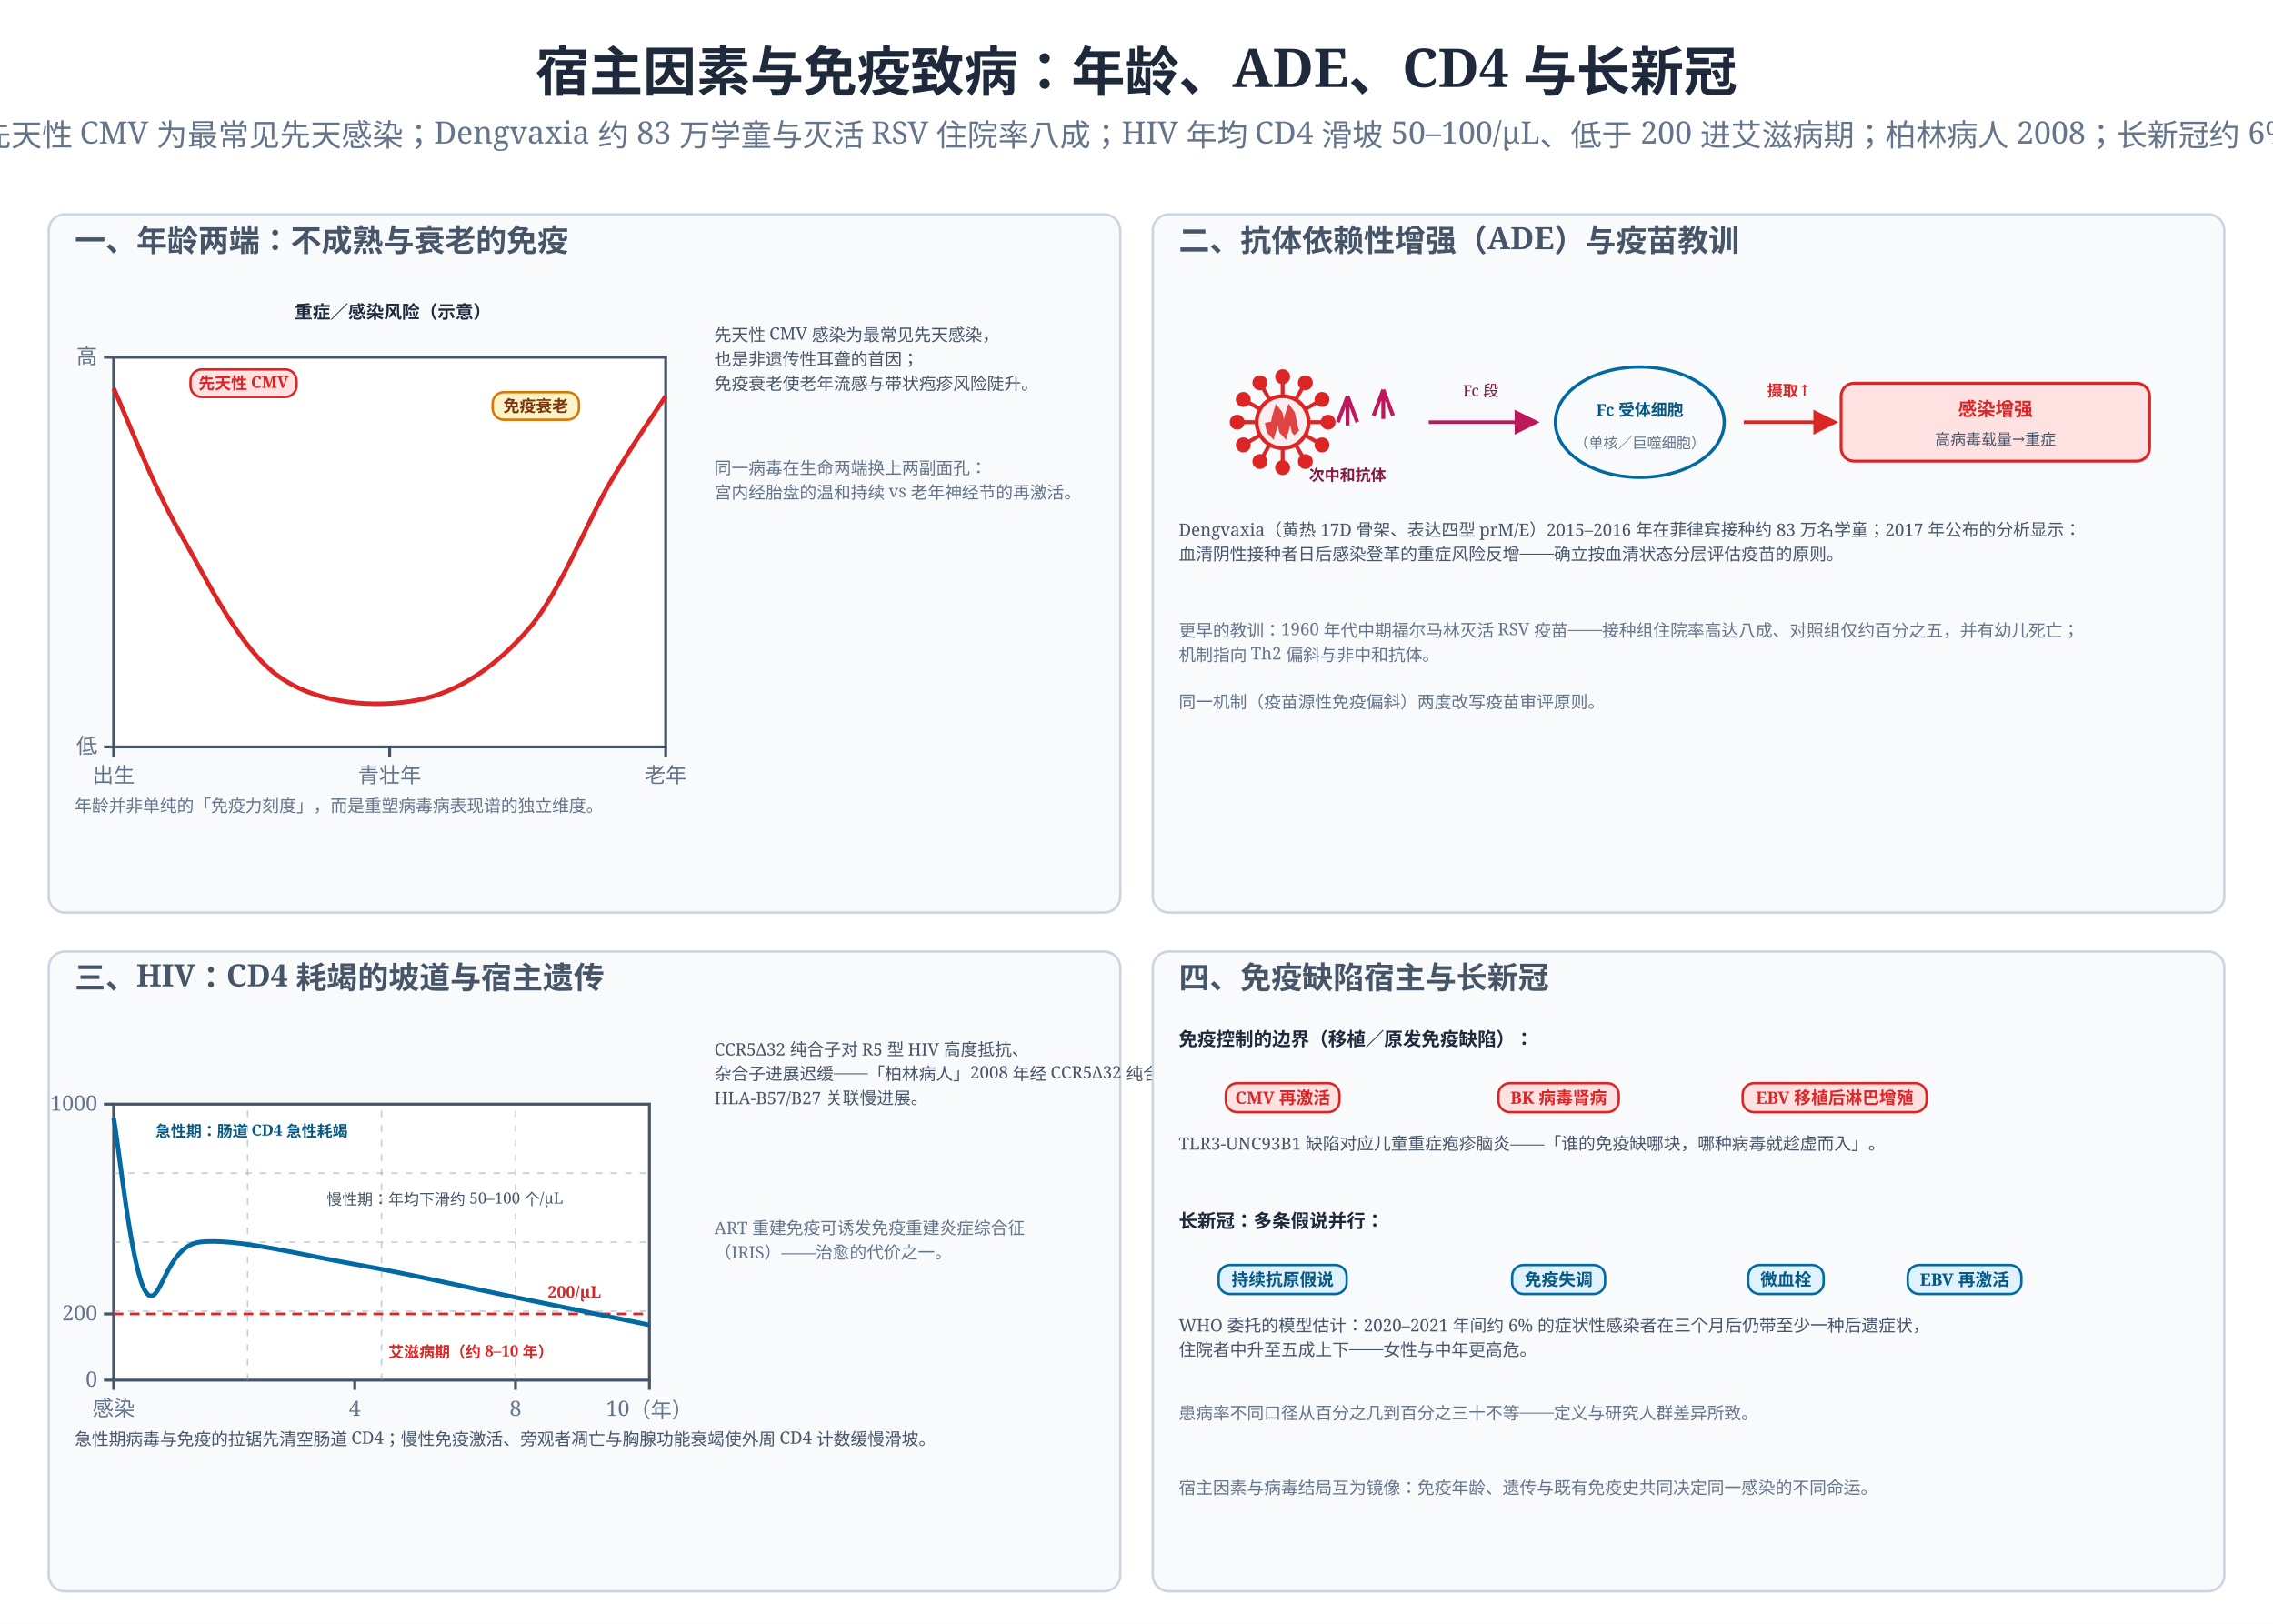
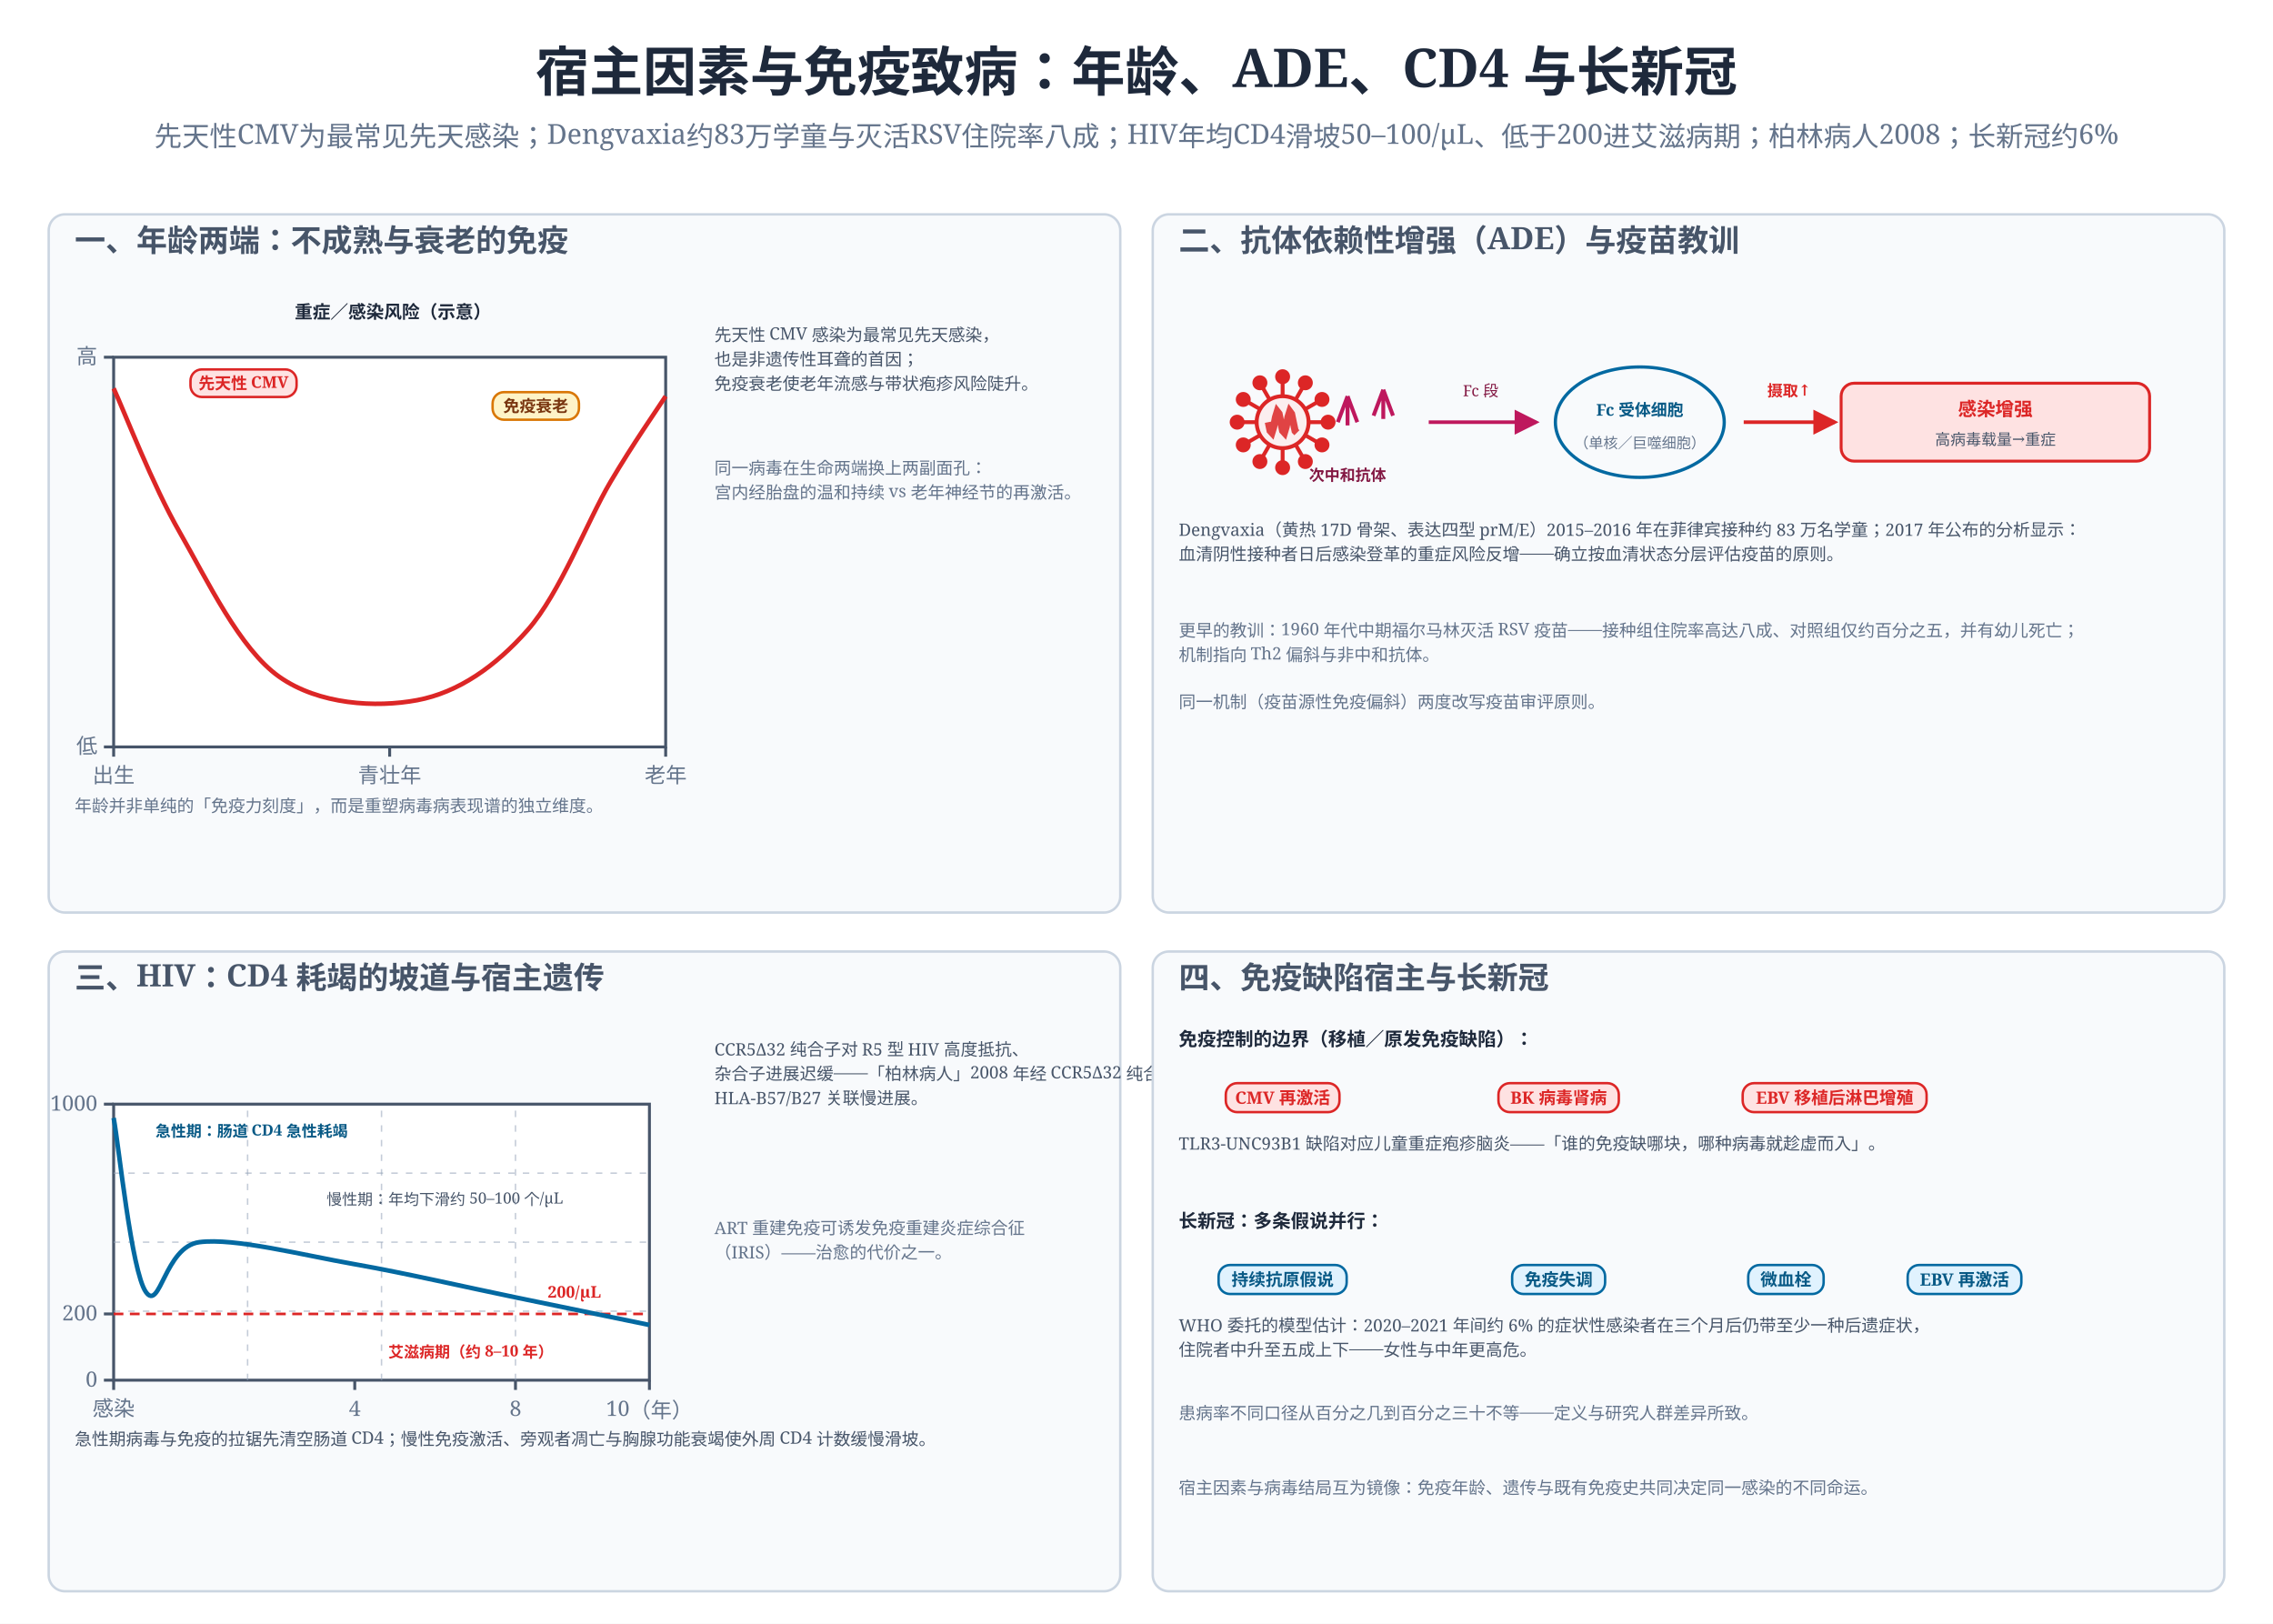
<svg xmlns="http://www.w3.org/2000/svg" width="1400" height="1000" viewBox="0 0 1400 1000" font-family="Noto Serif SC, LXGW WenKai, Songti SC, serif">
  <defs>
    <marker id="arr-ink" viewBox="0 0 10 10" refX="8.5" refY="5" markerWidth="7" markerHeight="7" orient="auto-start-reverse">
      <path d="M0,0 L10,5 L0,10 z" fill="#334155" />
    </marker>
    <marker id="arr-dna" viewBox="0 0 10 10" refX="8.5" refY="5" markerWidth="7" markerHeight="7" orient="auto-start-reverse">
      <path d="M0,0 L10,5 L0,10 z" fill="#0f766e" />
    </marker>
    <marker id="arr-rna" viewBox="0 0 10 10" refX="8.5" refY="5" markerWidth="7" markerHeight="7" orient="auto-start-reverse">
      <path d="M0,0 L10,5 L0,10 z" fill="#b45309" />
    </marker>
    <marker id="arr-pro" viewBox="0 0 10 10" refX="8.5" refY="5" markerWidth="7" markerHeight="7" orient="auto-start-reverse">
      <path d="M0,0 L10,5 L0,10 z" fill="#6d28d9" />
    </marker>
    <marker id="arr-enz" viewBox="0 0 10 10" refX="8.5" refY="5" markerWidth="7" markerHeight="7" orient="auto-start-reverse">
      <path d="M0,0 L10,5 L0,10 z" fill="#be185d" />
    </marker>
    <marker id="arr-acc" viewBox="0 0 10 10" refX="8.5" refY="5" markerWidth="7" markerHeight="7" orient="auto-start-reverse">
      <path d="M0,0 L10,5 L0,10 z" fill="#0369a1" />
    </marker>
    <marker id="arr-ok" viewBox="0 0 10 10" refX="8.5" refY="5" markerWidth="7" markerHeight="7" orient="auto-start-reverse">
      <path d="M0,0 L10,5 L0,10 z" fill="#059669" />
    </marker>
    <marker id="arr-warn" viewBox="0 0 10 10" refX="8.5" refY="5" markerWidth="7" markerHeight="7" orient="auto-start-reverse">
      <path d="M0,0 L10,5 L0,10 z" fill="#b45309" />
    </marker>
    <marker id="arr-bad" viewBox="0 0 10 10" refX="8.5" refY="5" markerWidth="7" markerHeight="7" orient="auto-start-reverse">
      <path d="M0,0 L10,5 L0,10 z" fill="#dc2626" />
    </marker>
    <marker id="arr-mute" viewBox="0 0 10 10" refX="8.5" refY="5" markerWidth="7" markerHeight="7" orient="auto-start-reverse">
      <path d="M0,0 L10,5 L0,10 z" fill="#94a3b8" />
    </marker>
  </defs>
  <rect x="0" y="0" width="1400" height="1000" fill="#ffffff" />
  <text x="700" y="56" text-anchor="middle" font-size="33" font-weight="700" fill="#1e293b">宿主因素与免疫致病：年龄、ADE、CD4 与长新冠</text>
-   <text x="700" y="90" text-anchor="middle" font-size="19" fill="#64748b">先天性 CMV 为最常见先天感染；Dengvaxia 约 83 万学童与灭活 RSV 住院率八成；HIV 年均 CD4 滑坡 50–100/μL、低于 200 进艾滋病期；柏林病人 2008；长新冠约 6%</text>
+   <text x="700" y="90" text-anchor="middle" font-size="17" fill="#64748b">先天性CMV为最常见先天感染；Dengvaxia约83万学童与灭活RSV住院率八成；HIV年均CD4滑坡50–100/μL、低于200进艾滋病期；柏林病人2008；长新冠约6%</text>
  <rect x="30" y="132" width="660" height="430" rx="10" fill="#f8fafc" stroke="#cbd5e1" stroke-width="1.5" />
  <text x="46" y="154.84" font-size="19" fill="#475569" font-weight="700">一、年龄两端：不成熟与衰老的免疫</text>
  <rect x="70" y="220" width="340" height="240" fill="#ffffff" stroke="#475569" stroke-width="1.8" />
  <line x1="70" y1="460" x2="70" y2="466" stroke="#475569" stroke-width="1.8" />
  <text x="70" y="482" font-size="13" fill="#64748b" text-anchor="middle">出生</text>
  <line x1="240" y1="460" x2="240" y2="466" stroke="#475569" stroke-width="1.8" />
  <text x="240" y="482" font-size="13" fill="#64748b" text-anchor="middle">青壮年</text>
  <line x1="410" y1="460" x2="410" y2="466" stroke="#475569" stroke-width="1.8" />
  <text x="410" y="482" font-size="13" fill="#64748b" text-anchor="middle">老年</text>
  <line x1="64" y1="460" x2="70" y2="460" stroke="#475569" stroke-width="1.8" />
  <text x="60" y="464" font-size="13" fill="#64748b" text-anchor="end">低</text>
  <line x1="64" y1="220" x2="70" y2="220" stroke="#475569" stroke-width="1.8" />
  <text x="60" y="224" font-size="13" fill="#64748b" text-anchor="end">高</text>
  <text x="242" y="196" font-size="11" fill="#1e293b" text-anchor="middle" font-weight="700">重症／感染风险（示意）</text>
  <path d="M70,239.2 C76.8,254.0 93.8,298.4 110.8,328 C127.8,357.6 147.6,399.6 172,416.8 C196.4,434.0 231.5,436.0 257,431.2 C282.5,426.4 305.2,410.4 325,388 C344.8,365.6 361.8,320.8 376,296.8 C390.2,272.8 404.3,252.8 410,244" fill="none" stroke="#dc2626" stroke-width="2.8" />
  <rect x="117.323" y="227.5" width="65.354" height="17" rx="7" fill="#fee2e2" stroke="#dc2626" stroke-width="1.5" />
  <text x="150" y="239.6" font-size="10" fill="#dc2626" text-anchor="middle" font-weight="700">先天性 CMV</text>
  <rect x="303.4" y="241.5" width="53.2" height="17" rx="7" fill="#fef3c7" stroke="#d97706" stroke-width="1.5" />
  <text x="330" y="253.6" font-size="10" fill="#78350f" text-anchor="middle" font-weight="700">免疫衰老</text>
  <text x="440" y="210" font-size="10.5" fill="#475569">先天性 CMV 感染为最常见先天感染，</text>
  <text x="440" y="225" font-size="10.5" fill="#475569">也是非遗传性耳聋的首因；</text>
  <text x="440" y="240" font-size="10.5" fill="#475569">免疫衰老使老年流感与带状疱疹风险陡升。</text>
  <text x="440" y="292" font-size="10.5" fill="#64748b">同一病毒在生命两端换上两副面孔：</text>
  <text x="440" y="307" font-size="10.5" fill="#64748b">宫内经胎盘的温和持续 vs 老年神经节的再激活。</text>
  <text x="46" y="500" font-size="10.5" fill="#64748b">年龄并非单纯的「免疫力刻度」，而是重塑病毒病表现谱的独立维度。</text>
  <rect x="710" y="132" width="660" height="430" rx="10" fill="#f8fafc" stroke="#cbd5e1" stroke-width="1.5" />
  <text x="726" y="154.84" font-size="19" fill="#475569" font-weight="700">二、抗体依赖性增强（ADE）与疫苗教训</text>
  <circle cx="790" cy="260" r="16" fill="#fee2e2" fill-opacity="0.5" stroke="#dc2626" stroke-width="2.4" />
  <line x1="806" y1="260" x2="818" y2="260" stroke="#dc2626" stroke-width="2.4" />
  <circle cx="818" cy="260" r="4.6" fill="#dc2626" />
  <line x1="803.856" y1="268" x2="814.249" y2="274" stroke="#dc2626" stroke-width="2.4" />
  <circle cx="814.249" cy="274" r="4.6" fill="#dc2626" />
  <line x1="798" y1="273.856" x2="804" y2="284.249" stroke="#dc2626" stroke-width="2.4" />
  <circle cx="804" cy="284.249" r="4.6" fill="#dc2626" />
  <line x1="790" y1="276" x2="790" y2="288" stroke="#dc2626" stroke-width="2.4" />
  <circle cx="790" cy="288" r="4.6" fill="#dc2626" />
  <line x1="782" y1="273.856" x2="776" y2="284.249" stroke="#dc2626" stroke-width="2.4" />
  <circle cx="776" cy="284.249" r="4.6" fill="#dc2626" />
  <line x1="776.144" y1="268" x2="765.751" y2="274" stroke="#dc2626" stroke-width="2.4" />
  <circle cx="765.751" cy="274" r="4.6" fill="#dc2626" />
  <line x1="774" y1="260" x2="762" y2="260" stroke="#dc2626" stroke-width="2.4" />
  <circle cx="762" cy="260" r="4.6" fill="#dc2626" />
  <line x1="776.144" y1="252" x2="765.751" y2="246" stroke="#dc2626" stroke-width="2.4" />
  <circle cx="765.751" cy="246" r="4.6" fill="#dc2626" />
  <line x1="782" y1="246.144" x2="776" y2="235.751" stroke="#dc2626" stroke-width="2.4" />
  <circle cx="776" cy="235.751" r="4.6" fill="#dc2626" />
  <line x1="790" y1="244" x2="790" y2="232" stroke="#dc2626" stroke-width="2.4" />
  <circle cx="790" cy="232" r="4.6" fill="#dc2626" />
  <line x1="798" y1="246.144" x2="804" y2="235.751" stroke="#dc2626" stroke-width="2.4" />
  <circle cx="804" cy="235.751" r="4.6" fill="#dc2626" />
  <line x1="803.856" y1="252" x2="814.249" y2="246" stroke="#dc2626" stroke-width="2.4" />
  <circle cx="814.249" cy="246" r="4.6" fill="#dc2626" />
  <path d="M 781.2,260.0 L 782.3,265.3 L 783.4,266.5 L 784.5,262.9 L 785.6,257.0 L 786.7,253.4 L 787.8,254.8 L 788.9,260.1 L 790.0,265.3 L 791.1,266.5 L 792.2,262.8 L 793.3,256.9 L 794.4,253.4 L 795.5,254.9 L 796.6,260.2 L 797.7,265.4 L 798.8,266.5 " fill="none" opacity="0.85" stroke="#dc2626" stroke-width="4.4" />
  <path d="M 830,244 l -6,16 M 830,244 l 6,16 M 830,244 l 0,18" fill="none" stroke="#be185d" stroke-width="2.4" />
  <path d="M 852,240 l -6,16 M 852,240 l 6,16 M 852,240 l 0,18" fill="none" stroke="#be185d" stroke-width="2.4" />
  <text x="830" y="296" font-size="9.5" fill="#831843" text-anchor="middle" font-weight="700">次中和抗体</text>
  <line x1="880" y1="260" x2="946" y2="260" stroke="#be185d" stroke-width="2.2" marker-end="url(#arr-enz)" />
  <text x="912" y="244" font-size="9.5" fill="#831843" text-anchor="middle">Fc 段</text>
  <ellipse cx="1010" cy="260" rx="52" ry="34" fill="#f8fafc" stroke="#0369a1" stroke-width="2" />
  <text x="1010" y="256" font-size="10" fill="#075985" text-anchor="middle" font-weight="700">Fc 受体细胞</text>
  <text x="1010" y="276" font-size="9" fill="#64748b" text-anchor="middle">（单核／巨噬细胞）</text>
  <line x1="1074" y1="260" x2="1130" y2="260" stroke="#dc2626" stroke-width="2.2" marker-end="url(#arr-bad)" />
  <text x="1102" y="244" font-size="9.5" fill="#dc2626" text-anchor="middle" font-weight="700">摄取↑</text>
  <rect x="1134" y="236" width="190" height="48" rx="8" fill="#fee2e2" stroke="#dc2626" stroke-width="1.8" />
  <text x="1229" y="256" font-size="11.5" fill="#dc2626" text-anchor="middle" font-weight="700">感染增强</text>
  <text x="1229" y="274" font-size="9.5" fill="#475569" text-anchor="middle">高病毒载量→重症</text>
  <text x="726" y="330" font-size="10.5" fill="#475569">Dengvaxia（黄热 17D 骨架、表达四型 prM/E）2015–2016 年在菲律宾接种约 83 万名学童；2017 年公布的分析显示：</text>
  <text x="726" y="345" font-size="10.5" fill="#475569">血清阴性接种者日后感染登革的重症风险反增——确立按血清状态分层评估疫苗的原则。</text>
  <text x="726" y="392" font-size="10.5" fill="#64748b">更早的教训：1960 年代中期福尔马林灭活 RSV 疫苗——接种组住院率高达八成、对照组仅约百分之五，并有幼儿死亡；</text>
  <text x="726" y="407" font-size="10.5" fill="#64748b">机制指向 Th2 偏斜与非中和抗体。</text>
  <text x="726" y="436" font-size="10.5" fill="#64748b">同一机制（疫苗源性免疫偏斜）两度改写疫苗审评原则。</text>
  <rect x="30" y="586" width="660" height="394" rx="10" fill="#f8fafc" stroke="#cbd5e1" stroke-width="1.5" />
  <text x="46" y="608.84" font-size="19" fill="#475569" font-weight="700">三、HIV：CD4 耗竭的坡道与宿主遗传</text>
  <rect x="70" y="680" width="330" height="170" fill="#ffffff" stroke="#475569" stroke-width="1.8" />
  <line x1="70" y1="807.5" x2="400" y2="807.5" stroke="#94a3b8" stroke-width="0.9" stroke-dasharray="4 5" opacity="0.55" />
  <line x1="152.5" y1="850" x2="152.5" y2="680" stroke="#94a3b8" stroke-width="0.9" stroke-dasharray="4 5" opacity="0.55" />
  <line x1="70" y1="765" x2="400" y2="765" stroke="#94a3b8" stroke-width="0.9" stroke-dasharray="4 5" opacity="0.55" />
  <line x1="235" y1="850" x2="235" y2="680" stroke="#94a3b8" stroke-width="0.9" stroke-dasharray="4 5" opacity="0.55" />
  <line x1="70" y1="722.5" x2="400" y2="722.5" stroke="#94a3b8" stroke-width="0.9" stroke-dasharray="4 5" opacity="0.55" />
  <line x1="317.5" y1="850" x2="317.5" y2="680" stroke="#94a3b8" stroke-width="0.9" stroke-dasharray="4 5" opacity="0.55" />
  <line x1="70" y1="850" x2="70" y2="856" stroke="#475569" stroke-width="1.8" />
  <text x="70" y="872" font-size="13" fill="#64748b" text-anchor="middle">感染</text>
  <line x1="218.5" y1="850" x2="218.5" y2="856" stroke="#475569" stroke-width="1.8" />
  <text x="218.5" y="872" font-size="13" fill="#64748b" text-anchor="middle">4</text>
  <line x1="317.5" y1="850" x2="317.5" y2="856" stroke="#475569" stroke-width="1.8" />
  <text x="317.5" y="872" font-size="13" fill="#64748b" text-anchor="middle">8</text>
  <line x1="400" y1="850" x2="400" y2="856" stroke="#475569" stroke-width="1.8" />
  <text x="400" y="872" font-size="13" fill="#64748b" text-anchor="middle">10（年）</text>
  <line x1="64" y1="850" x2="70" y2="850" stroke="#475569" stroke-width="1.8" />
  <text x="60" y="854" font-size="13" fill="#64748b" text-anchor="end">0</text>
  <line x1="64" y1="809.2" x2="70" y2="809.2" stroke="#475569" stroke-width="1.8" />
  <text x="60" y="813.2" font-size="13" fill="#64748b" text-anchor="end">200</text>
  <line x1="64" y1="680" x2="70" y2="680" stroke="#475569" stroke-width="1.8" />
  <text x="60" y="684" font-size="13" fill="#64748b" text-anchor="end">1000</text>
  <line x1="70" y1="809.2" x2="400" y2="809.2" stroke="#dc2626" stroke-width="1.6" stroke-dasharray="6 4" />
  <text x="353.8" y="799.2" font-size="10" fill="#dc2626" text-anchor="middle" font-weight="700">200/μL</text>
  <path d="M70,688.5 C73.3,706.4 81.0,782.9 89.8,795.6 C98.6,808.4 101.4,767.8 122.8,765 C144.3,762.2 186.1,772.9 218.5,778.6 C250.9,784.3 287.3,792.8 317.5,799 C347.8,805.2 386.3,813.2 400,816" fill="none" stroke="#0369a1" stroke-width="2.8" />
  <text x="155" y="700" font-size="9.5" fill="#075985" text-anchor="middle" font-weight="700">急性期：肠道 CD4 急性耗竭</text>
  <text x="274" y="742" font-size="9.5" fill="#475569" text-anchor="middle">慢性期：年均下滑约 50–100 个/μL</text>
  <text x="290" y="836" font-size="9.5" fill="#dc2626" text-anchor="middle" font-weight="700">艾滋病期（约 8–10 年）</text>
  <text x="440" y="650" font-size="10.5" fill="#475569">CCR5Δ32 纯合子对 R5 型 HIV 高度抵抗、</text>
  <text x="440" y="665" font-size="10.5" fill="#475569">杂合子进展迟缓——「柏林病人」2008 年经 CCR5Δ32 纯合干细胞移植实现 HIV 治愈首例；</text>
  <text x="440" y="680" font-size="10.5" fill="#475569">HLA-B57/B27 关联慢进展。</text>
  <text x="440" y="760" font-size="10.5" fill="#64748b">ART 重建免疫可诱发免疫重建炎症综合征</text>
  <text x="440" y="775" font-size="10.5" fill="#64748b">（IRIS）——治愈的代价之一。</text>
  <text x="46" y="890" font-size="10.5" fill="#475569">急性期病毒与免疫的拉锯先清空肠道 CD4；慢性免疫激活、旁观者凋亡与胸腺功能衰竭使外周 CD4 计数缓慢滑坡。</text>
  <rect x="710" y="586" width="660" height="394" rx="10" fill="#f8fafc" stroke="#cbd5e1" stroke-width="1.5" />
  <text x="726" y="608.84" font-size="19" fill="#475569" font-weight="700">四、免疫缺陷宿主与长新冠</text>
  <text x="726" y="644" font-size="11.5" fill="#1e293b" font-weight="700">免疫控制的边界（移植／原发免疫缺陷）：</text>
  <rect x="754.989" y="667.075" width="70.022" height="17.85" rx="7" fill="#fee2e2" stroke="#dc2626" stroke-width="1.5" />
  <text x="790" y="679.78" font-size="10.5" fill="#dc2626" text-anchor="middle" font-weight="700">CMV 再激活</text>
  <rect x="922.934" y="667.075" width="74.131" height="17.85" rx="7" fill="#fee2e2" stroke="#dc2626" stroke-width="1.5" />
  <text x="960" y="679.78" font-size="10.5" fill="#dc2626" text-anchor="middle" font-weight="700">BK 病毒肾病</text>
  <rect x="1073.359" y="667.075" width="113.282" height="17.85" rx="7" fill="#fee2e2" stroke="#dc2626" stroke-width="1.5" />
  <text x="1130" y="679.78" font-size="10.5" fill="#dc2626" text-anchor="middle" font-weight="700">EBV 移植后淋巴增殖</text>
  <text x="726" y="708" font-size="10.5" fill="#475569">TLR3-UNC93B1 缺陷对应儿童重症疱疹脑炎——「谁的免疫缺哪块，哪种病毒就趁虚而入」。</text>
  <text x="726" y="756" font-size="11.5" fill="#1e293b" font-weight="700">长新冠：多条假说并行：</text>
  <rect x="750.555" y="779.075" width="78.89" height="17.85" rx="7" fill="#e0f2fe" stroke="#0369a1" stroke-width="1.5" />
  <text x="790" y="791.78" font-size="10.5" fill="#075985" text-anchor="middle" font-weight="700">持续抗原假说</text>
  <rect x="931.37" y="779.075" width="57.26" height="17.85" rx="7" fill="#e0f2fe" stroke="#0369a1" stroke-width="1.5" />
  <text x="960" y="791.78" font-size="10.5" fill="#075985" text-anchor="middle" font-weight="700">免疫失调</text>
  <rect x="1076.777" y="779.075" width="46.445" height="17.85" rx="7" fill="#e0f2fe" stroke="#0369a1" stroke-width="1.5" />
  <text x="1100" y="791.78" font-size="10.5" fill="#075985" text-anchor="middle" font-weight="700">微血栓</text>
  <rect x="1174.989" y="779.075" width="70.022" height="17.85" rx="7" fill="#e0f2fe" stroke="#0369a1" stroke-width="1.5" />
  <text x="1210" y="791.78" font-size="10.5" fill="#075985" text-anchor="middle" font-weight="700">EBV 再激活</text>
  <text x="726" y="820" font-size="10.5" fill="#475569">WHO 委托的模型估计：2020–2021 年间约 6% 的症状性感染者在三个月后仍带至少一种后遗症状，</text>
  <text x="726" y="835" font-size="10.5" fill="#475569">住院者中升至五成上下——女性与中年更高危。</text>
  <text x="726" y="874" font-size="10.5" fill="#64748b">患病率不同口径从百分之几到百分之三十不等——定义与研究人群差异所致。</text>
  <text x="726" y="920" font-size="10.5" fill="#64748b">宿主因素与病毒结局互为镜像：免疫年龄、遗传与既有免疫史共同决定同一感染的不同命运。</text>
</svg>
